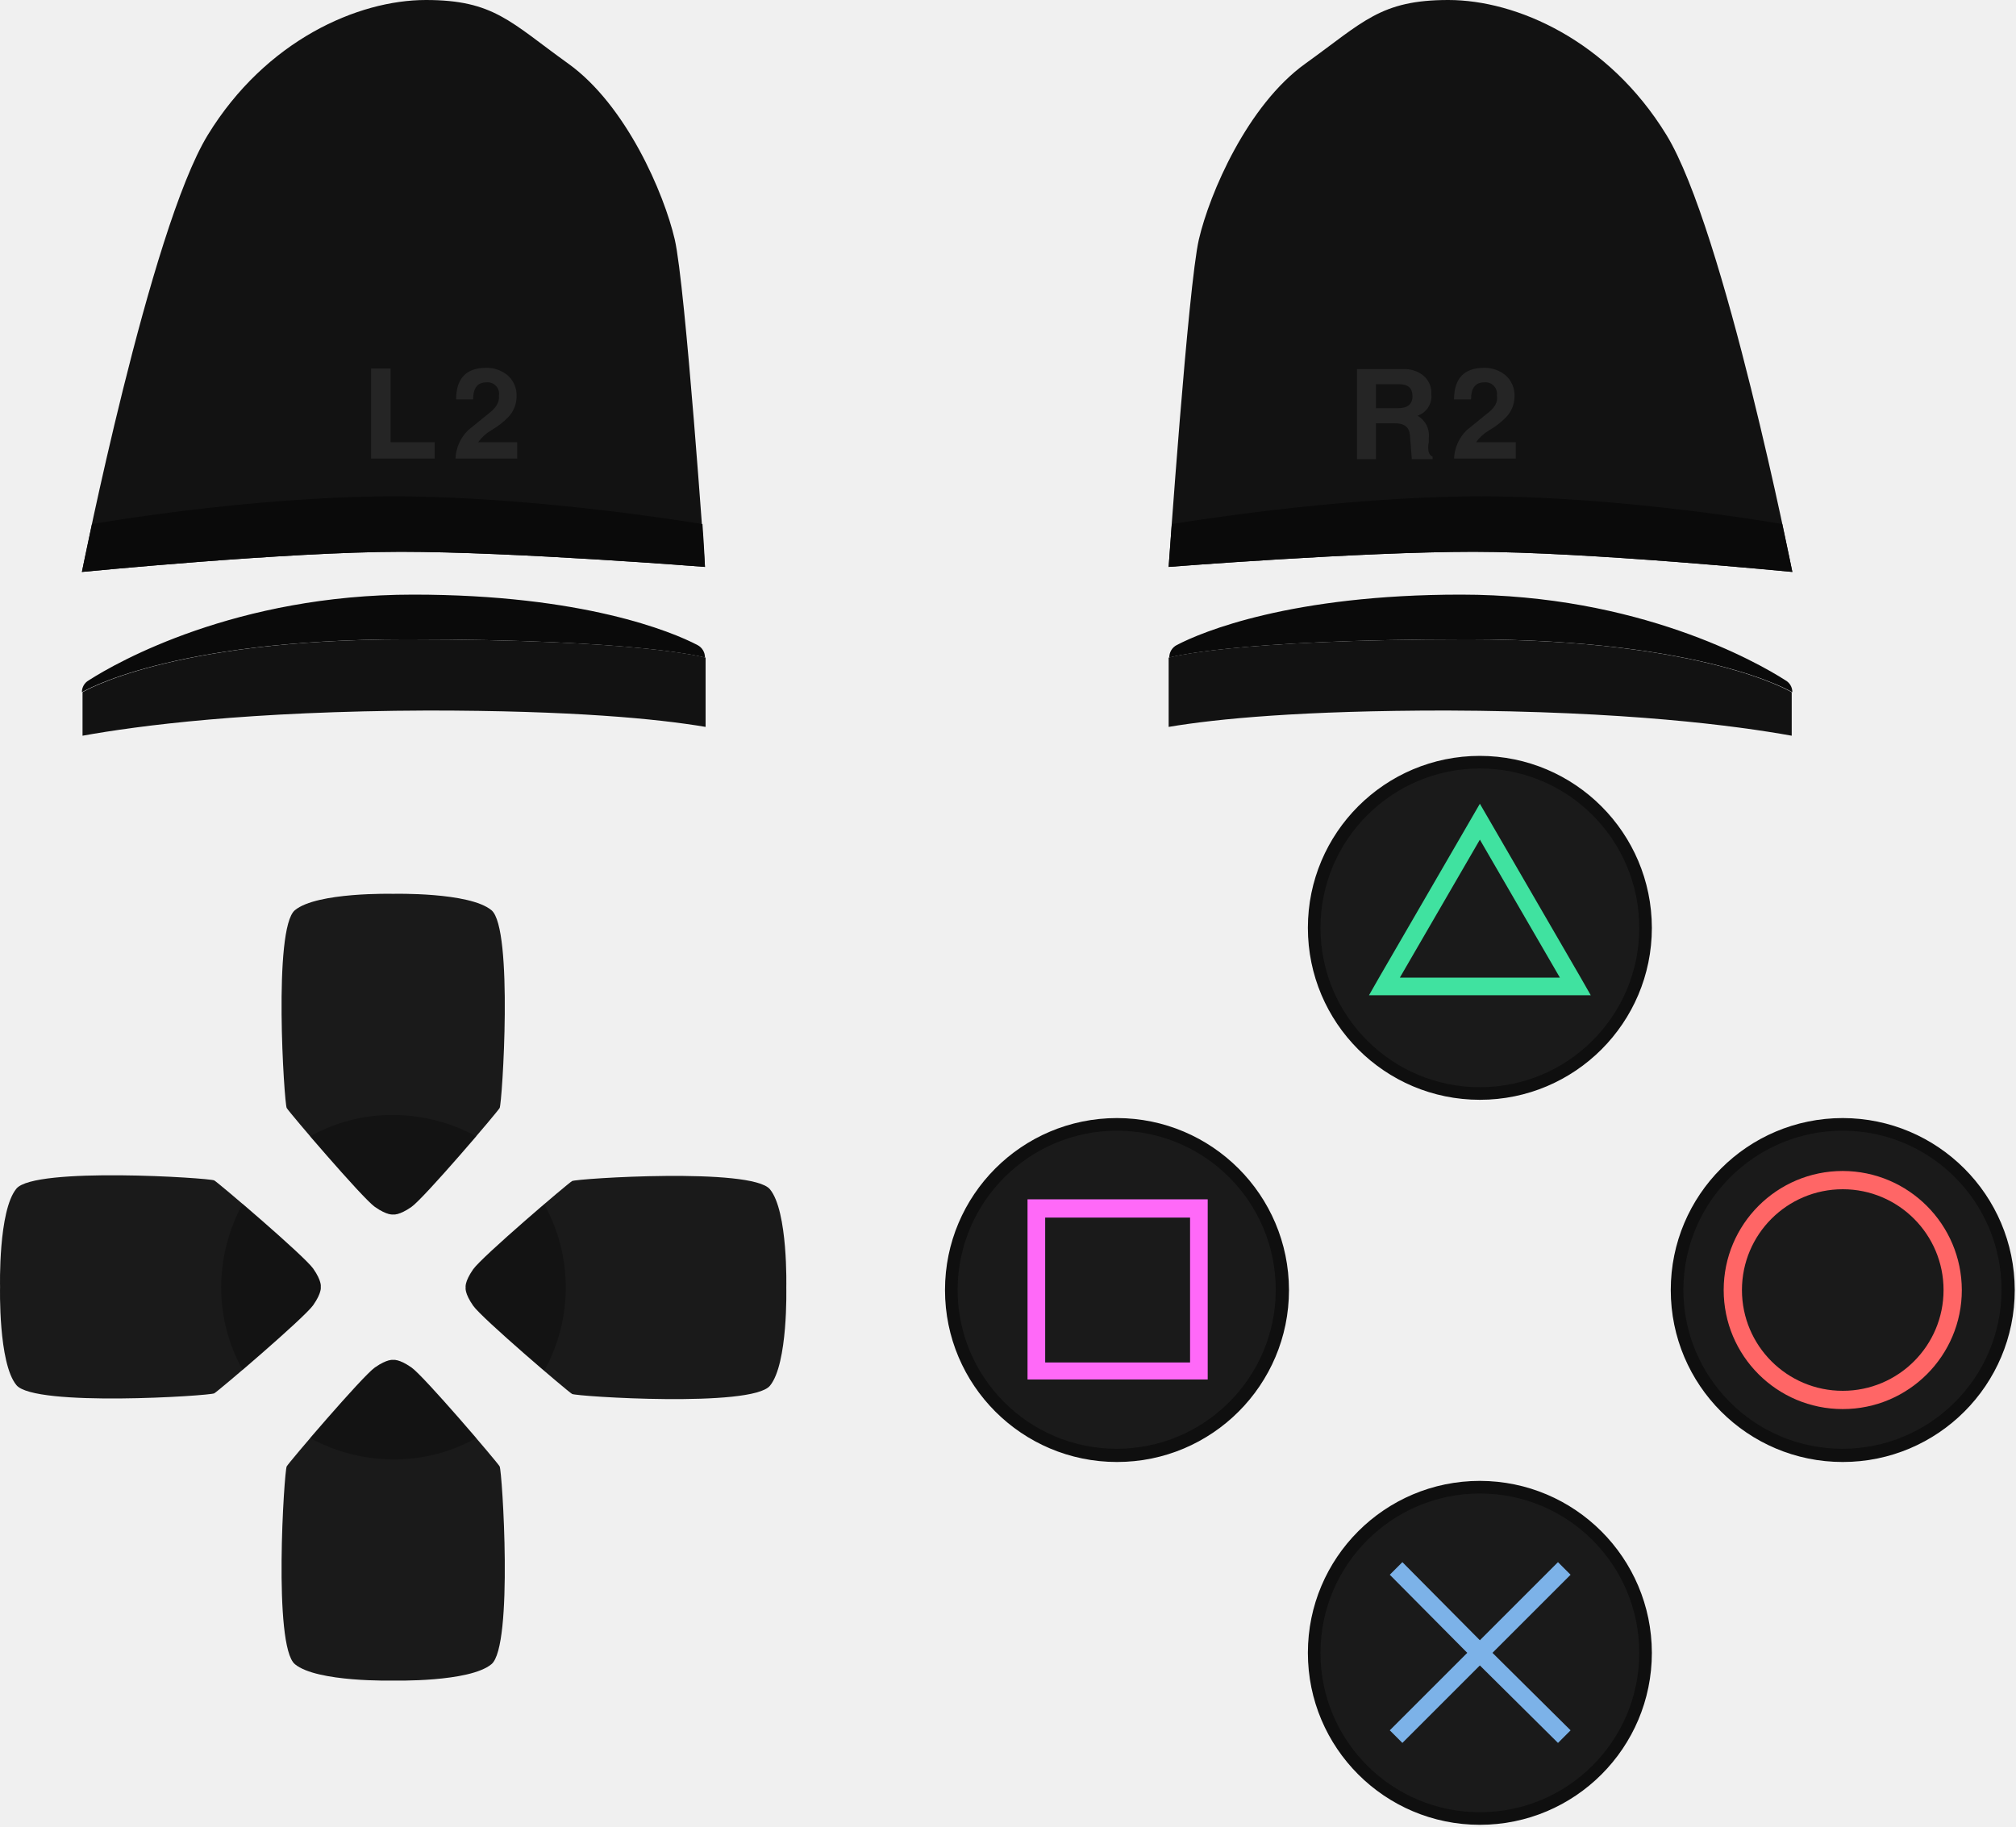
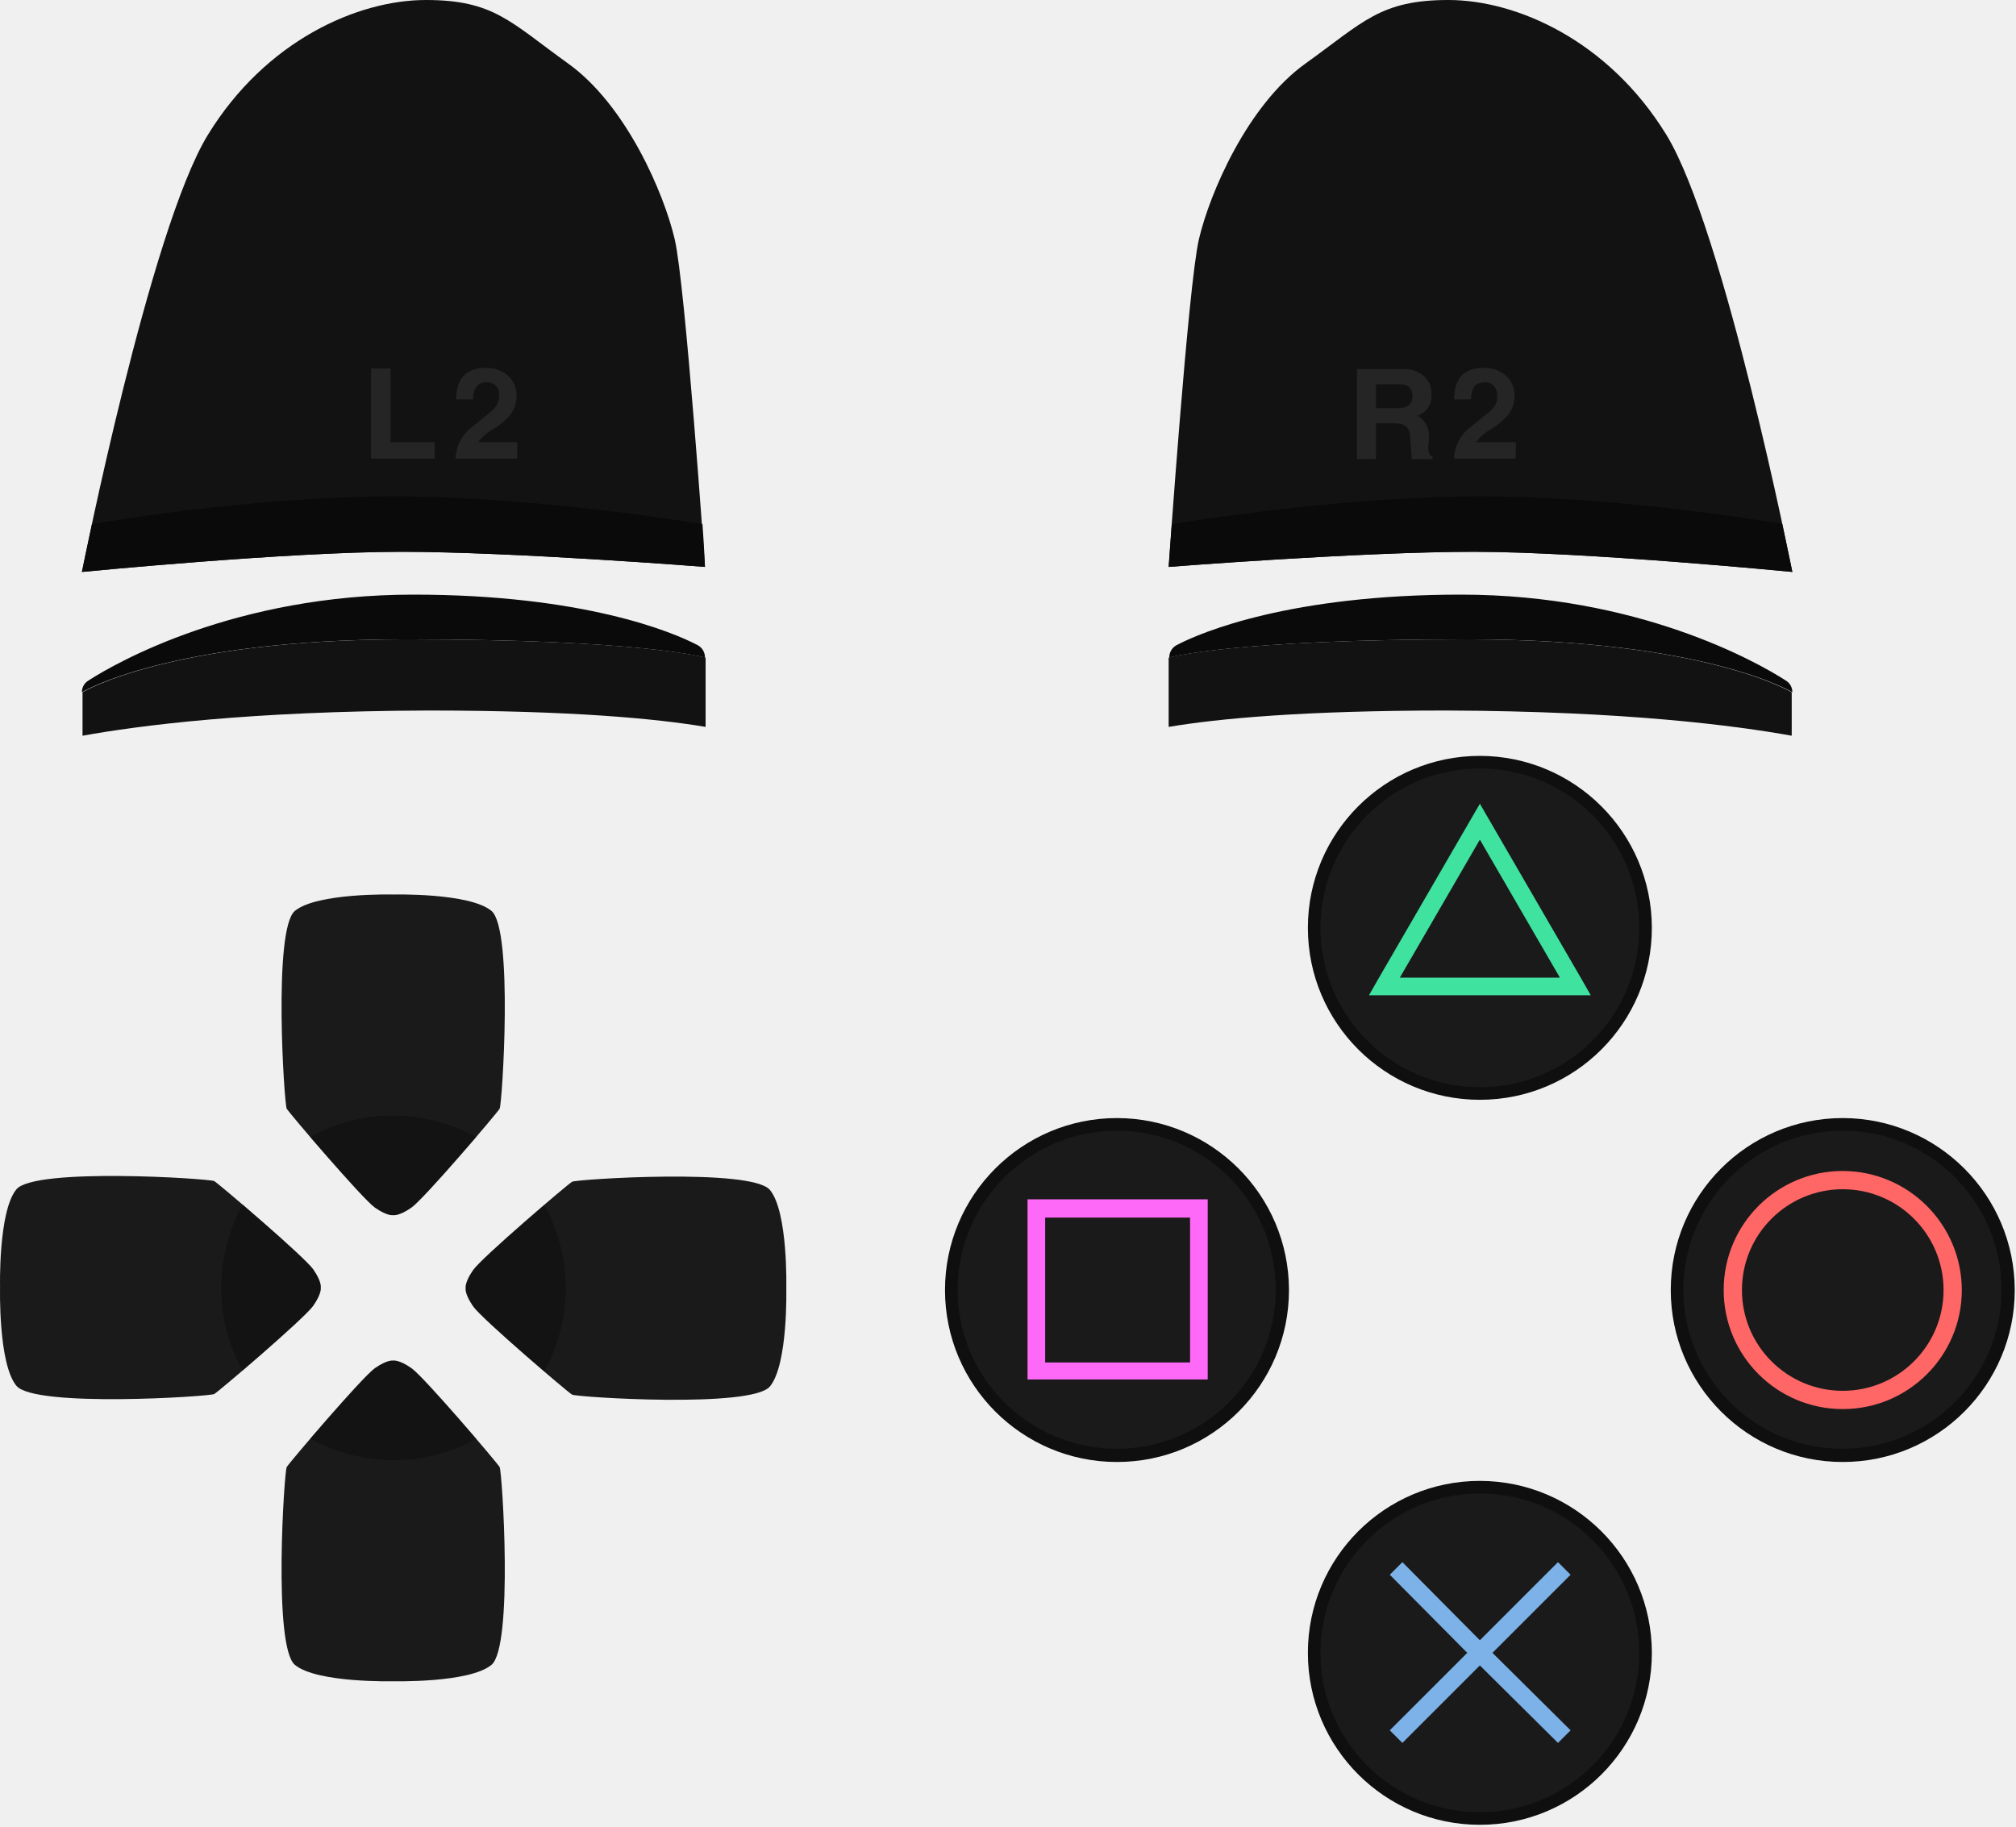
<svg xmlns="http://www.w3.org/2000/svg" id="Layer_1" data-name="Layer 1" width="320" height="290" viewBox="0 0 320 290" version="1.1">
  <defs id="defs37">
    <style id="style1">
      .cls-1 {
        fill: none;
      }

      .cls-2 {
        fill: #b3b3b3;
      }

      .cls-3 {
        fill: #0d0e13;
      }

      .cls-4 {
        opacity: 0.06;
      }

      .cls-5 {
        fill: #fff;
      }

      .cls-6 {
        fill: #13161f;
      }

      .cls-7 {
        fill: #0f1015;
      }

      .cls-8 {
        fill: #121212;
      }

      .cls-9 {
        fill: #080808;
      }

      .cls-10 {
        fill: #1f1f1f;
      }

      .cls-11 {
        fill: #e6e6e6;
        opacity: 0.1;
      }

      .cls-11, .cls-12, .cls-13, .cls-14, .cls-17 {
        isolation: isolate;
      }

      .cls-12, .cls-14, .cls-29 {
        opacity: 0.08;
      }

      .cls-12 {
        fill: url(#SVGID_4_);
      }

      .cls-13 {
        opacity: 0.22;
      }

      .cls-14 {
        fill: url(#SVGID_5_);
      }

      .cls-15 {
        fill: #10111a;
      }

      .cls-16 {
        fill: #1a1a1a;
      }

      .cls-17 {
        opacity: 0.25;
      }

      .cls-18 {
        opacity: 0.12;
      }

      .cls-19 {
        fill: #0b0b0f;
      }

      .cls-20 {
        fill: url(#SVGID_6_);
      }

      .cls-21 {
        fill: #0f0f0f;
      }

      .cls-22 {
        fill: #f66;
      }

      .cls-23 {
        fill: #7cb2e8;
      }

      .cls-24 {
        fill: #ff69f8;
      }

      .cls-25 {
        fill: #40e2a0;
      }

      .cls-26 {
        fill: #050505;
        stroke: #000;
        stroke-miterlimit: 10;
        stroke-width: 2px;
      }

      .cls-27 {
        fill: #f2f2f2;
      }

      .cls-28 {
        fill: #0a0a0a;
      }

      .cls-30 {
        fill: #ccc;
      }
    </style>
    <pattern id="SVGID_4_" data-name="SVGID 4 " width="40" height="103" patternTransform="translate(-10082.69 7243.51) rotate(16) scale(0.34)" patternUnits="userSpaceOnUse" viewBox="0 0 40 103">
      <rect class="cls-1" width="40" height="103" id="rect1" />
      <g id="g18">
        <polygon class="cls-1" points="0 0 40 0 40 103 0 103 0 0" id="polygon1" />
        <g id="g17">
          <polygon class="cls-1" points="0 0 40 0 40 103 0 103 0 0" id="polygon2" />
          <polygon points="34.5 231.8 37.5 231.8 37.5 77.3 34.5 77.3 34.5 231.8" id="polygon3" />
          <polygon points="26.5 231.8 29.5 231.8 29.5 77.3 26.5 77.3 26.5 231.8" id="polygon4" />
          <polygon points="18.5 231.8 21.5 231.8 21.5 77.3 18.5 77.3 18.5 231.8" id="polygon5" />
          <polygon points="10.5 231.8 13.5 231.8 13.5 77.3 10.5 77.3 10.5 231.8" id="polygon6" />
          <polygon points="2.5 231.8 5.5 231.8 5.5 77.3 2.5 77.3 2.5 231.8" id="polygon7" />
          <polygon points="34.5 128.8 37.5 128.8 37.5 -25.7 34.5 -25.7 34.5 128.8" id="polygon8" />
          <polygon points="26.5 128.8 29.5 128.8 29.5 -25.7 26.5 -25.7 26.5 128.8" id="polygon9" />
          <polygon points="18.5 128.8 21.5 128.8 21.5 -25.7 18.5 -25.7 18.5 128.8" id="polygon10" />
          <polygon points="10.5 128.8 13.5 128.8 13.5 -25.7 10.5 -25.7 10.5 128.8" id="polygon11" />
          <polygon points="2.5 128.8 5.5 128.8 5.5 -25.7 2.5 -25.7 2.5 128.8" id="polygon12" />
          <polygon points="34.5 25.8 37.5 25.8 37.5 -128.7 34.5 -128.7 34.5 25.8" id="polygon13" />
          <polygon points="26.5 25.8 29.5 25.8 29.5 -128.7 26.5 -128.7 26.5 25.8" id="polygon14" />
          <polygon points="18.5 25.8 21.5 25.8 21.5 -128.7 18.5 -128.7 18.5 25.8" id="polygon15" />
          <polygon points="10.5 25.8 13.5 25.8 13.5 -128.7 10.5 -128.7 10.5 25.8" id="polygon16" />
          <polygon points="2.5 25.8 5.5 25.8 5.5 -128.7 2.5 -128.7 2.5 25.8" id="polygon17" />
        </g>
      </g>
    </pattern>
    <pattern id="SVGID_5_" data-name="SVGID 5 " width="40" height="103" patternTransform="matrix(-0.33, 0.09, 0.09, 0.33, -21062.21, 7272.07)" patternUnits="userSpaceOnUse" viewBox="0 0 40 103">
      <rect class="cls-1" width="40" height="103" id="rect18" />
      <g id="g35">
        <polygon class="cls-1" points="0 0 40 0 40 103 0 103 0 0" id="polygon18" />
        <g id="g34">
          <polygon class="cls-1" points="0 0 40 0 40 103 0 103 0 0" id="polygon19" />
          <polygon points="34.5 231.8 37.5 231.8 37.5 77.3 34.5 77.3 34.5 231.8" id="polygon20" />
          <polygon points="26.5 231.8 29.5 231.8 29.5 77.3 26.5 77.3 26.5 231.8" id="polygon21" />
          <polygon points="18.5 231.8 21.5 231.8 21.5 77.3 18.5 77.3 18.5 231.8" id="polygon22" />
          <polygon points="10.5 231.8 13.5 231.8 13.5 77.3 10.5 77.3 10.5 231.8" id="polygon23" />
          <polygon points="2.5 231.8 5.5 231.8 5.5 77.3 2.5 77.3 2.5 231.8" id="polygon24" />
          <polygon points="34.5 128.8 37.5 128.8 37.5 -25.7 34.5 -25.7 34.5 128.8" id="polygon25" />
          <polygon points="26.5 128.8 29.5 128.8 29.5 -25.7 26.5 -25.7 26.5 128.8" id="polygon26" />
          <polygon points="18.5 128.8 21.5 128.8 21.5 -25.7 18.5 -25.7 18.5 128.8" id="polygon27" />
          <polygon points="10.5 128.8 13.5 128.8 13.5 -25.7 10.5 -25.7 10.5 128.8" id="polygon28" />
          <polygon points="2.5 128.8 5.5 128.8 5.5 -25.7 2.5 -25.7 2.5 128.8" id="polygon29" />
          <polygon points="34.5 25.8 37.5 25.8 37.5 -128.7 34.5 -128.7 34.5 25.8" id="polygon30" />
          <polygon points="26.5 25.8 29.5 25.8 29.5 -128.7 26.5 -128.7 26.5 25.8" id="polygon31" />
          <polygon points="18.5 25.8 21.5 25.8 21.5 -128.7 18.5 -128.7 18.5 25.8" id="polygon32" />
          <polygon points="10.5 25.8 13.5 25.8 13.5 -128.7 10.5 -128.7 10.5 25.8" id="polygon33" />
          <polygon points="2.5 25.8 5.5 25.8 5.5 -128.7 2.5 -128.7 2.5 25.8" id="polygon34" />
        </g>
      </g>
    </pattern>
    <pattern id="SVGID_6_" data-name="SVGID 6 " width="71" height="71" patternTransform="translate(-13881.41 2292.1) scale(0.1)" patternUnits="userSpaceOnUse" viewBox="0 0 71 71">
      <rect class="cls-1" width="71" height="71" id="rect35" />
      <g id="g37">
        <polygon class="cls-1" points="0 0 71 0 71 71 0 71 0 0" id="polygon35" />
        <g id="g36">
          <polygon class="cls-1" points="0 0 71 0 71 71 0 71 0 0" id="polygon36" />
          <path class="cls-2" d="M41.8,35.5a6.3,6.3,0,1,1-6.3-6.3A6.27,6.27,0,0,1,41.8,35.5Z" id="path36" />
        </g>
      </g>
    </pattern>
  </defs>
-   <g id="g66" style="display:inline" transform="translate(-91.49118,-40)">
+   <g id="g66" style="display:inline" transform="translate(-91.49118,-39.89118)">
    <g id="g59">
      <path class="cls-16" d="m 141.2,247.2 c 1.4,-2 1.2,-2.9 1.2,-2.9 0,0 0.2,-0.9 -1.2,-2.9 -1.4,-2 -15,-13.6 -15.7,-14 -0.7,-0.4 -28.5,-2.2 -31.4,1.3 -2.9,3.5 -2.6,15.6 -2.6,15.6 0,0 -0.3,12.1 2.6,15.6 2.9,3.5 30.7,1.7 31.4,1.3 0.7,-0.4 14.3,-12 15.7,-14 z" id="path58" />
      <path class="cls-17" d="m 141.2,247.2 c 1.4,-2 1.2,-2.9 1.2,-2.9 0,0 0.2,-0.9 -1.2,-2.9 -0.9,-1.3 -6.9,-6.6 -11.2,-10.3 a 27.84,27.84 0 0 0 -3.4,13.2 26.73,26.73 0 0 0 3.4,13.2 c 4.3,-3.7 10.3,-9 11.2,-10.3 z" id="path59" />
    </g>
    <g id="g61">
      <path class="cls-16" d="m 151,231.6 c 2,1.4 2.9,1.2 2.9,1.2 0,0 0.9,0.2 2.9,-1.2 2,-1.4 13.6,-15 14,-15.7 0.4,-0.7 2.2,-28.5 -1.3,-31.4 -3.5,-2.9 -15.6,-2.6 -15.6,-2.6 0,0 -12.1,-0.3 -15.6,2.6 -3.5,2.9 -1.7,30.7 -1.3,31.4 0.4,0.7 12,14.3 14,15.7 z" id="path60" />
      <path class="cls-17" d="m 151,231.6 c 2,1.4 2.9,1.2 2.9,1.2 0,0 0.9,0.2 2.9,-1.2 1.3,-0.9 6.6,-6.9 10.3,-11.2 a 27.84,27.84 0 0 0 -13.2,-3.4 26.73,26.73 0 0 0 -13.2,3.4 c 3.8,4.3 9,10.3 10.3,11.2 z" id="path61" />
    </g>
    <g id="g63">
      <path class="cls-16" d="m 213.7,228.8 c -2.9,-3.5 -30.7,-1.7 -31.4,-1.3 -0.7,0.4 -14.3,12 -15.7,14 -1.4,2 -1.2,2.9 -1.2,2.9 0,0 -0.2,0.9 1.2,2.9 1.4,2 15,13.6 15.7,14 0.7,0.4 28.5,2.2 31.4,-1.3 2.9,-3.5 2.6,-15.6 2.6,-15.6 0,0 0.3,-12.1 -2.6,-15.6 z" id="path62" />
      <path class="cls-17" d="m 177.9,231.2 c -4.3,3.7 -10.3,9 -11.2,10.3 -1.4,2 -1.2,2.9 -1.2,2.9 0,0 -0.2,0.9 1.2,2.9 0.9,1.3 6.9,6.6 11.2,10.3 a 27.32,27.32 0 0 0 0,-26.4 z" id="path63" />
    </g>
    <g id="g65">
      <path class="cls-16" d="m 156.8,257.1 c -2,-1.4 -2.9,-1.2 -2.9,-1.2 0,0 -0.9,-0.2 -2.9,1.2 -2,1.4 -13.6,15 -14,15.7 -0.4,0.7 -2.2,28.5 1.3,31.4 3.5,2.9 15.6,2.6 15.6,2.6 0,0 12.1,0.3 15.6,-2.6 3.5,-2.9 1.7,-30.7 1.3,-31.4 -0.4,-0.7 -12,-14.3 -14,-15.7 z" id="path64" />
      <path class="cls-17" d="m 156.8,257.1 c -2,-1.4 -2.9,-1.2 -2.9,-1.2 0,0 -0.9,-0.2 -2.9,1.2 -1.3,0.9 -6.6,6.9 -10.3,11.2 a 27.84,27.84 0 0 0 13.2,3.4 26.73,26.73 0 0 0 13.2,-3.4 c -3.7,-4.3 -9,-10.3 -10.3,-11.2 z" id="path65" />
    </g>
  </g>
  <g id="g107" transform="translate(-417.4,-40)">
    <g id="g98">
      <g id="g97">
        <path class="cls-16" d="M 709.9,271 A 26.3,26.3 0 1 1 736.2,244.7 26.33,26.33 0 0 1 709.9,271 Z" id="path96" />
        <path class="cls-21" d="m 709.9,219.5 a 25.25,25.25 0 1 1 -25.3,25.2 25.33,25.33 0 0 1 25.3,-25.2 m 0,-2 a 27.3,27.3 0 1 0 27.3,27.3 27.34,27.34 0 0 0 -27.3,-27.3 z" id="path97" />
      </g>
      <path class="cls-22" d="m 709.9,225.9 a 18.9,18.9 0 1 0 18.9,18.9 18.95,18.95 0 0 0 -18.9,-18.9 z m 0,34.9 a 16,16 0 1 1 16,-16 16,16 0 0 1 -16,16 z" id="path98" />
    </g>
    <g id="g101">
      <g id="g100">
        <path class="cls-16" d="m 652.3,328.6 a 26.3,26.3 0 1 1 26.3,-26.3 26.33,26.33 0 0 1 -26.3,26.3 z" id="path99" />
        <path class="cls-21" d="m 652.3,277.1 a 25.3,25.3 0 1 1 -25.3,25.3 25.33,25.33 0 0 1 25.3,-25.3 m 0,-2 a 27.3,27.3 0 1 0 27.3,27.3 27.34,27.34 0 0 0 -27.3,-27.3 z" id="path100" />
      </g>
      <polygon class="cls-23" points="654.3,302.4 666.7,290 664.7,288 652.3,300.4 640,288 638,290 650.3,302.4 638,314.7 640,316.7 652.3,304.4 664.7,316.7 666.7,314.7 " id="polygon100" />
    </g>
    <g id="g103">
      <g id="g102">
        <path class="cls-16" d="M 594.8,271 A 26.3,26.3 0 1 1 621.1,244.7 26.33,26.33 0 0 1 594.8,271 Z" id="path101" />
        <path class="cls-21" d="m 594.7,219.5 a 25.25,25.25 0 1 1 -25.3,25.2 25.33,25.33 0 0 1 25.3,-25.2 m 0,-2 a 27.3,27.3 0 1 0 27.3,27.3 27.34,27.34 0 0 0 -27.3,-27.3 z" id="path102" />
      </g>
      <path class="cls-24" d="M 606.3,230.4 H 580.5 V 259 h 28.6 v -28.6 z m 0,25.9 h -23 v -23 h 23 z" id="path103" />
    </g>
    <g id="g106">
      <g id="g105">
        <path class="cls-16" d="m 652.3,213.5 a 26.3,26.3 0 1 1 26.3,-26.3 26.33,26.33 0 0 1 -26.3,26.3 z" id="path104" />
        <path class="cls-21" d="M 652.3,162 A 25.3,25.3 0 1 1 627,187.3 25.33,25.33 0 0 1 652.3,162 m 0,-2 a 27.3,27.3 0 1 0 27.3,27.3 27.34,27.34 0 0 0 -27.3,-27.3 z" id="path105" />
      </g>
      <path class="cls-25" d="m 668.3,195.2 -16,-27.6 -16,27.6 -1.6,2.8 h 35.2 z m -16,0 h -12.7 l 12.7,-21.9 12.7,21.9 z" id="path106" />
    </g>
  </g>
  <g id="g111" transform="translate(-412.7)">
    <path class="cls-28" d="m 697.2,109.9 a 2.14,2.14 0 0 0 -1.1,-1.9 c -4.5,-2.9 -23.4,-13.6 -51.5,-13.6 -26.9,0 -41.1,5.9 -45.1,8 a 2.2,2.2 0 0 0 -1.2,2 c 0,0 9.8,-2.9 47.5,-2.9 37.7,0 51.4,8.4 51.4,8.4 z" id="path110" />
    <path class="cls-8" d="m 697.1,116.8 v 0 -6.9 c 0,0 -13.7,-8.4 -51.4,-8.4 -37.7,0 -47.5,2.9 -47.5,2.9 v 11 0 c 7.7,-1.3 21.2,-2.6 44.1,-2.6 28.5,0.1 45.9,2.4 54.8,4 z" id="path111" />
  </g>
  <g id="g113" transform="translate(-95.7998)">
    <path class="cls-28" d="m 108.8,109.9 a 2.14,2.14 0 0 1 1.1,-1.9 c 4.5,-2.9 23.4,-13.6 51.5,-13.6 26.9,0 41.1,5.9 45.1,8 a 2.2,2.2 0 0 1 1.2,2 c 0,0 -9.8,-2.9 -47.5,-2.9 -37.7,0 -51.4,8.4 -51.4,8.4 z" id="path112" />
    <path class="cls-8" d="m 108.9,116.8 v 0 -6.9 c 0,0 13.7,-8.4 51.4,-8.4 37.7,0 47.5,2.9 47.5,2.9 v 11 0 c -7.7,-1.3 -21.2,-2.6 -44.1,-2.6 -28.5,0.1 -45.9,2.4 -54.8,4 z" id="path113" />
  </g>
  <g id="g118" transform="translate(-412.7)">
    <g id="g115">
      <path class="cls-8" d="m 697.2,90.8 c 0,0 -32.7,-3.2 -50.6,-3.2 -17.9,0 -48.4,2.4 -48.4,2.4 0,0 3.1,-44.7 4.8,-52 1.7,-7.3 7.7,-21.3 16.9,-27.9 C 629.1,3.5 631.8,0 642.6,0 c 10.8,0 25.4,6.4 34.6,21.4 9.2,15 20,69.4 20,69.4 z" id="path114" />
      <path class="cls-28" d="m 598.7,83.2 c 0,0 26.1,-4.4 49,-4.4 22.9,0 47.9,4.4 47.9,4.4 1,4.7 1.6,7.6 1.6,7.6 0,0 -32.7,-3.2 -50.6,-3.2 -17.9,0 -48.4,2.4 -48.4,2.4 0,0 0.2,-2.7 0.5,-6.8 z" id="path115" />
    </g>
    <g class="cls-29" id="g117">
      <path class="cls-5" d="m 648.7,65.7 -3.2,2.6 a 6.71,6.71 0 0 0 -2,4.5 h 9.8 V 70.2 H 647 a 6.71,6.71 0 0 1 2.1,-1.9 12.47,12.47 0 0 0 2.7,-2.1 4.77,4.77 0 0 0 1.3,-3.3 4.22,4.22 0 0 0 -1.4,-3.3 5.13,5.13 0 0 0 -3.5,-1.2 c -3.1,0 -4.7,1.7 -4.7,5 h 2.7 q 0,-2.7 2.1,-2.7 a 1.83,1.83 0 0 1 2,2.1 c 0.2,1.1 -0.4,2 -1.6,2.9 z" id="path116" />
      <path class="cls-5" d="m 631.1,67.2 h 3 c 1.5,0 2.3,0.6 2.4,1.9 0.1,1.3 0.2,2.5 0.3,3.8 h 3.3 v -0.4 c -0.5,-0.2 -0.7,-0.7 -0.7,-1.5 a 2.81,2.81 0 0 1 0.1,-0.8 v -0.7 a 3.56,3.56 0 0 0 -1.8,-3.5 3.25,3.25 0 0 0 2.2,-3.4 3.54,3.54 0 0 0 -1.3,-3 4.72,4.72 0 0 0 -3.2,-1 h -7.3 v 14.3 h 3 z m 0,-6.2 h 3.7 c 1.4,0 2.1,0.6 2.1,1.9 0,1.3 -0.8,1.9 -2.3,1.9 h -3.5 z" id="path117" />
    </g>
  </g>
  <g id="g121" transform="translate(-95.8)">
    <g id="g119">
      <path class="cls-8" d="m 108.8,90.8 c 0,0 32.7,-3.2 50.6,-3.2 17.9,0 48.3,2.4 48.3,2.4 0,0 -3.1,-44.7 -4.8,-52 C 201.2,30.7 195.2,16.7 186,10.1 176.8,3.5 174.2,0 163.4,0 152.6,0 138,6.4 128.8,21.4 c -9.2,15 -20,69.4 -20,69.4 z" id="path118" />
      <path class="cls-28" d="m 207.3,83.2 c 0,0 -26.1,-4.4 -49,-4.4 -22.9,0 -47.9,4.4 -47.9,4.4 -1,4.7 -1.6,7.6 -1.6,7.6 0,0 32.7,-3.2 50.6,-3.2 17.9,0 48.3,2.4 48.3,2.4 0,0 -0.1,-2.7 -0.4,-6.8 z" id="path119" />
    </g>
    <g class="cls-29" id="g120">
      <path class="cls-5" d="m 173.3,65.7 -3.2,2.6 a 6.71,6.71 0 0 0 -2,4.5 h 9.8 v -2.6 h -6.2 a 6.71,6.71 0 0 1 2.1,-1.9 12.47,12.47 0 0 0 2.7,-2.1 4.77,4.77 0 0 0 1.3,-3.3 4.22,4.22 0 0 0 -1.4,-3.3 5.13,5.13 0 0 0 -3.5,-1.2 c -3.1,0 -4.7,1.7 -4.7,5 h 2.7 q 0,-2.7 2.1,-2.7 a 1.83,1.83 0 0 1 2,2.1 c 0.1,1.1 -0.5,2 -1.7,2.9 z" id="path120" />
      <polygon class="cls-5" points="157.8,70.2 157.8,58.5 154.7,58.5 154.7,72.8 164.8,72.8 164.8,70.2 " id="polygon120" />
    </g>
  </g>
</svg>
